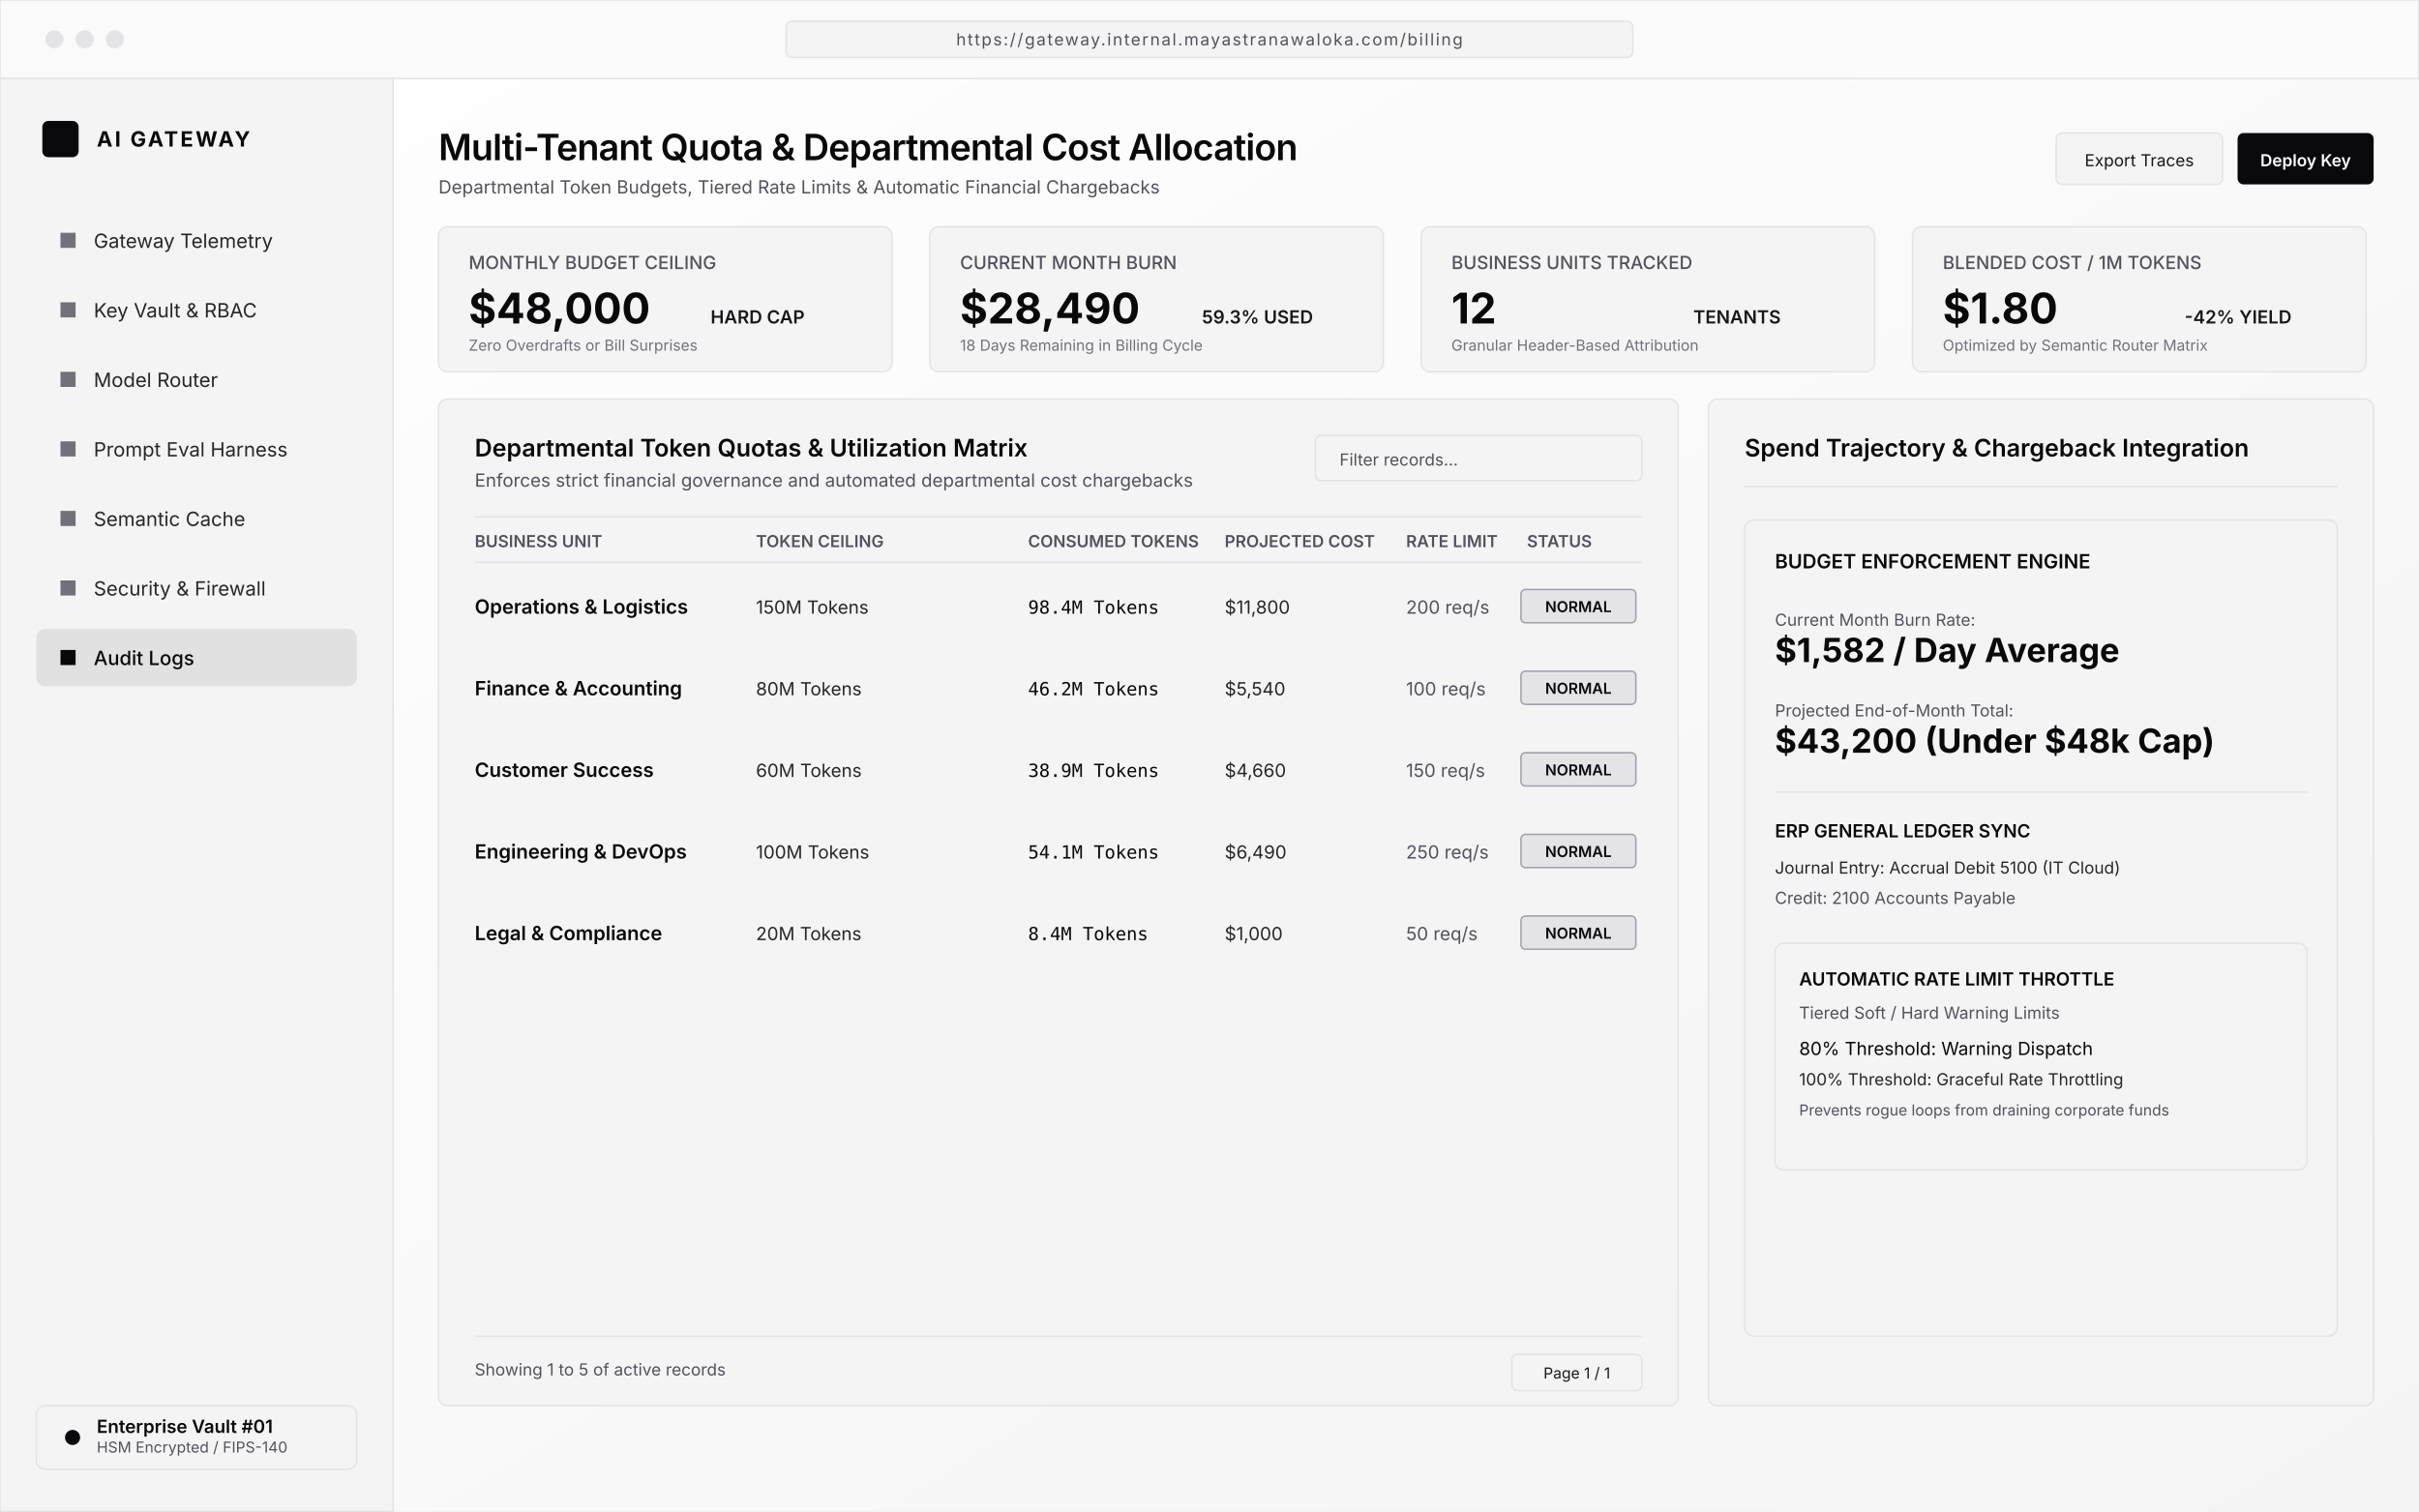
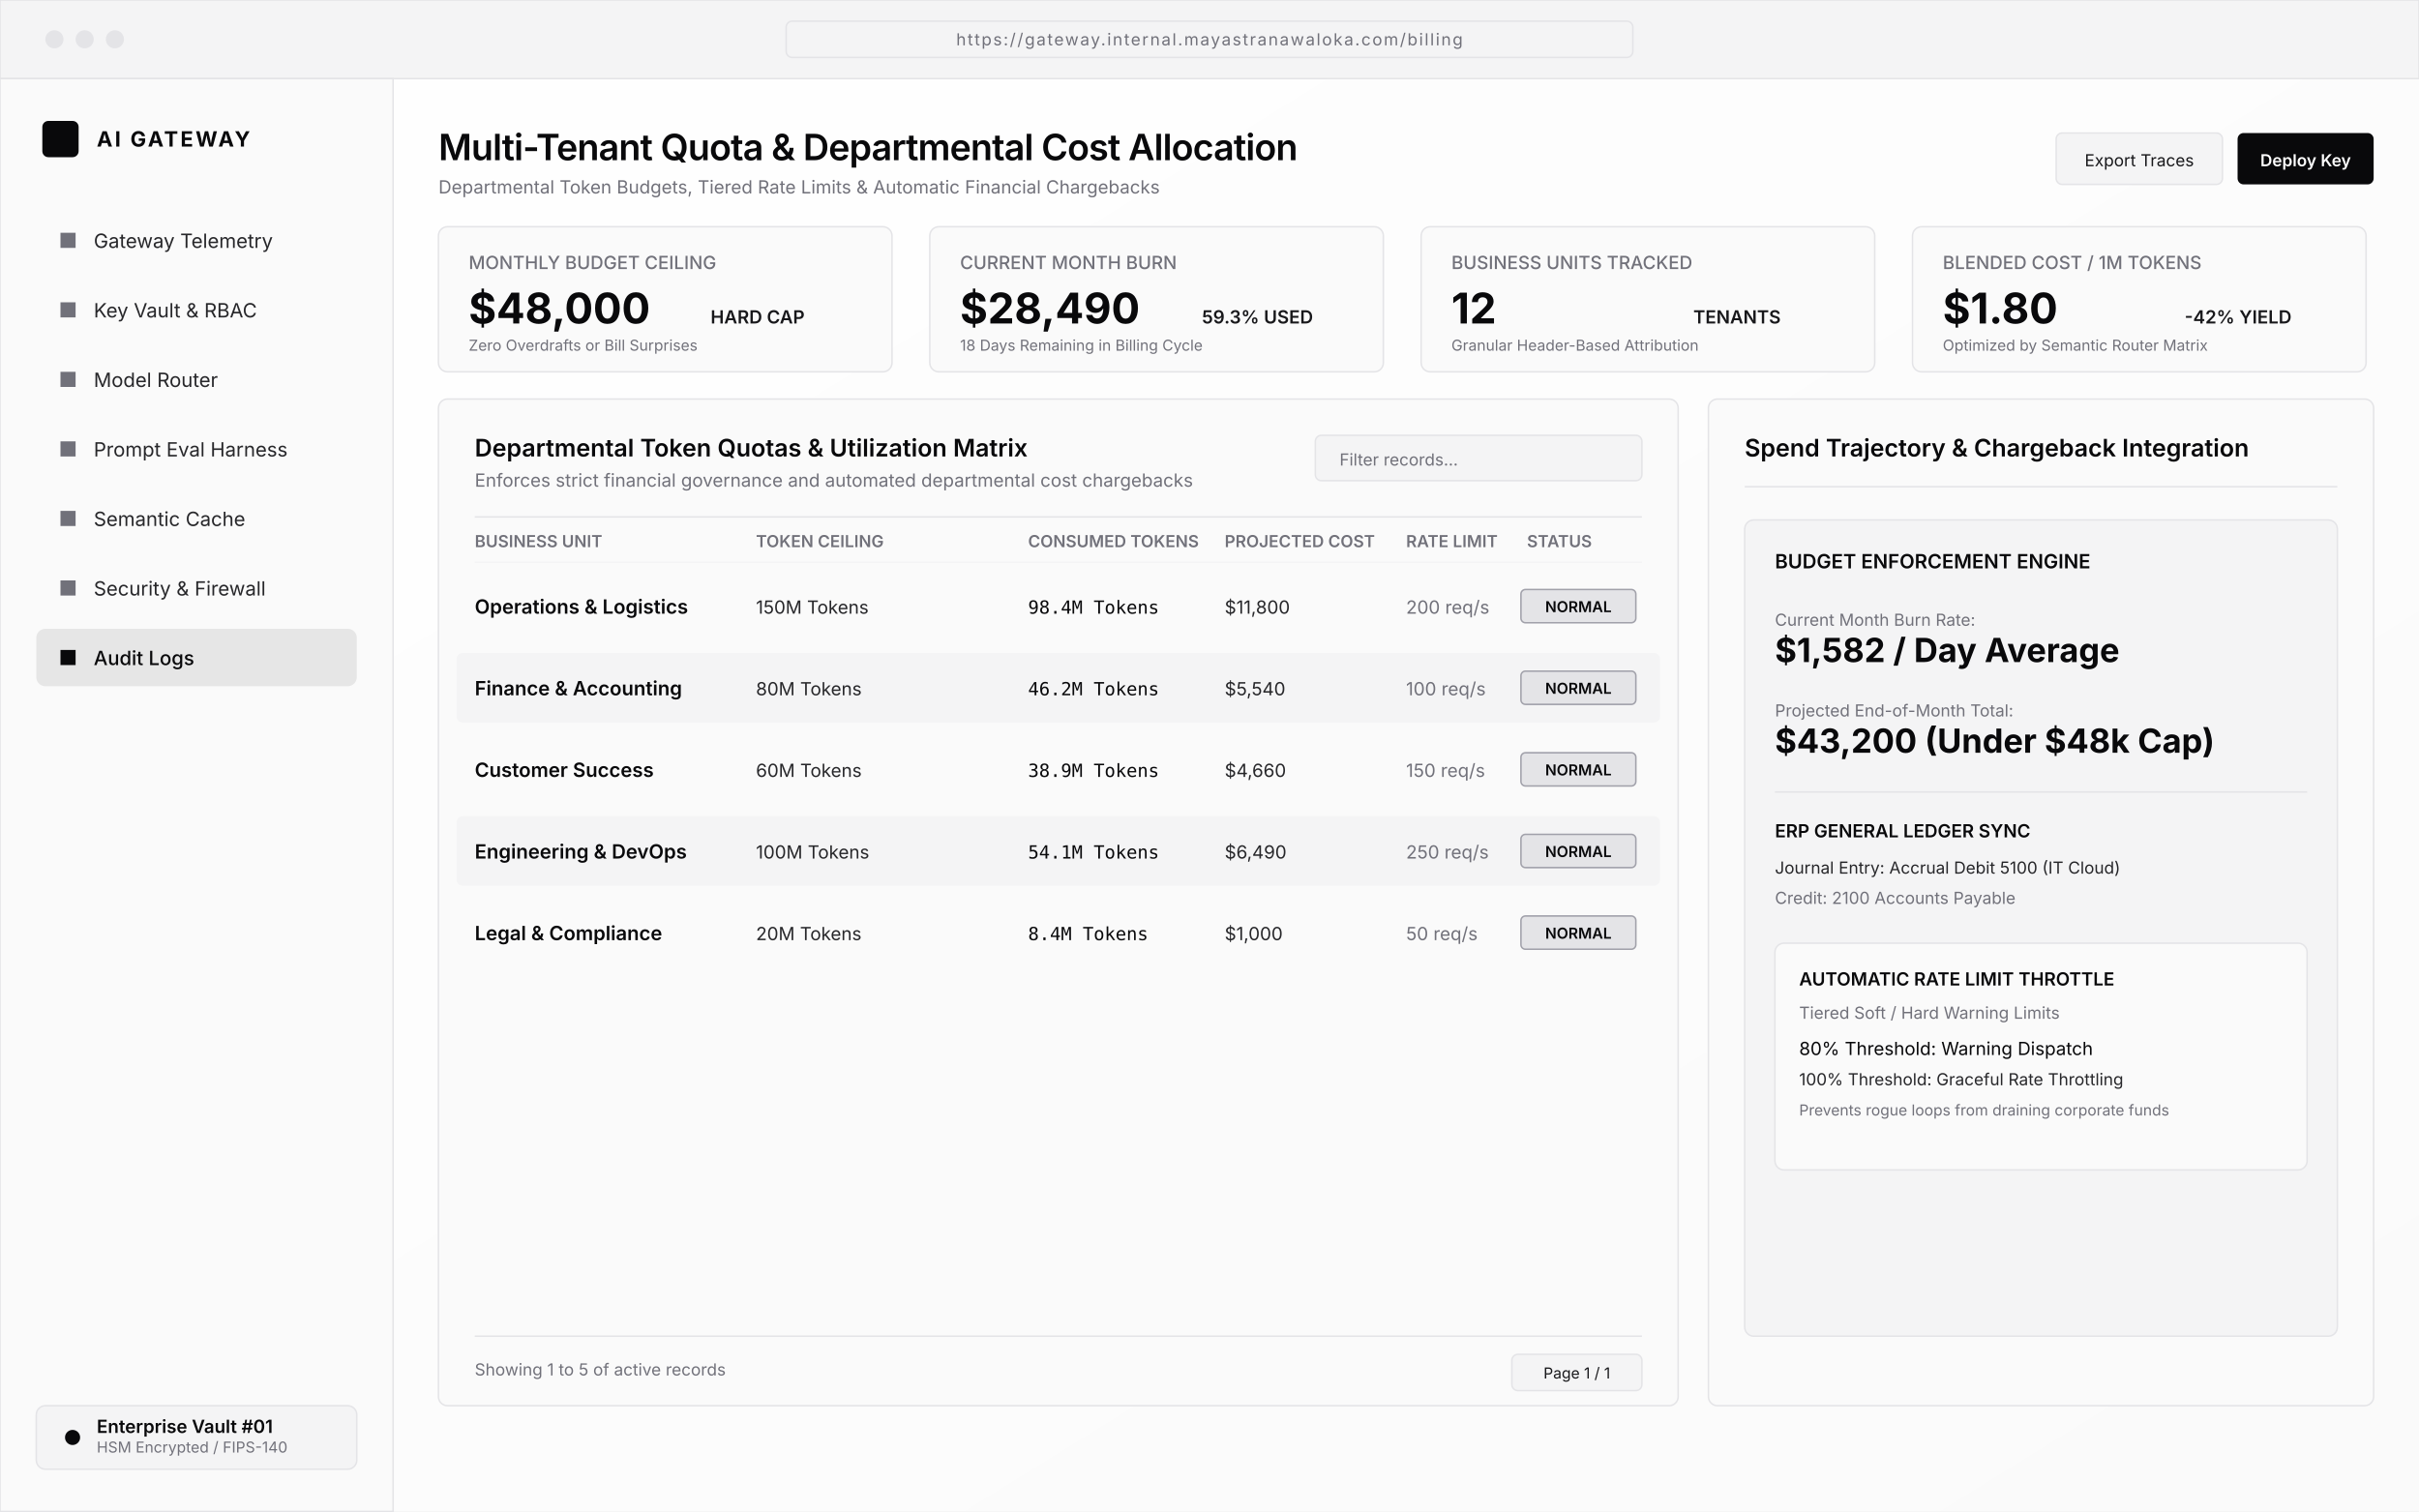
<svg xmlns="http://www.w3.org/2000/svg" viewBox="0 0 1600 1000" width="1600" height="1000">
  <defs>
    <linearGradient id="bgGlow" x1="0" y1="0" x2="1" y2="1">
      <stop offset="0%" stop-color="#ffffff" />
-       <stop offset="100%" stop-color="#f4f4f5" />
+       <stop offset="100%" stop-color="#fafafa" />
    </linearGradient>
    <linearGradient id="monoGrad" x1="0" y1="0" x2="0" y2="1">
      <stop offset="0%" stop-color="#000000" stop-opacity="0.18" />
      <stop offset="100%" stop-color="#000000" stop-opacity="0.0" />
    </linearGradient>
  </defs>
  <rect width="1600" height="1000" fill="url(#bgGlow)" />
-   <rect width="1600" height="52" fill="#fafafa" stroke="#e4e4e7" stroke-width="1" />
+   <rect width="1600" height="52" fill="#f4f4f5" stroke="#e4e4e7" stroke-width="1" />
  <circle cx="36" cy="26" r="6" fill="#e4e4e7" />
  <circle cx="56" cy="26" r="6" fill="#e4e4e7" />
  <circle cx="76" cy="26" r="6" fill="#e4e4e7" />
  <rect x="520" y="14" width="560" height="24" rx="4" fill="#f4f4f5" stroke="#e4e4e7" stroke-width="1" />
-   <text x="800" y="30" fill="#52525b" font-family="-apple-system, BlinkMacSystemFont, sans-serif" font-size="11" text-anchor="middle" letter-spacing="1">https://gateway.internal.mayastranawaloka.com/billing</text>
-   <rect x="0" y="52" width="260" height="948" fill="#f4f4f5" stroke="#e4e4e7" stroke-width="1" />
+   <text x="800" y="30" fill="#71717a" font-family="-apple-system, BlinkMacSystemFont, sans-serif" font-size="11" text-anchor="middle" letter-spacing="1">https://gateway.internal.mayastranawaloka.com/billing</text>
+   <rect x="0" y="52" width="260" height="948" fill="#fafafa" stroke="#e4e4e7" stroke-width="1" />
  <rect x="28" y="80" width="24" height="24" rx="4" fill="#09090b" />
  <text x="64" y="97" fill="#09090b" font-family="-apple-system, BlinkMacSystemFont, sans-serif" font-size="14" font-weight="700" letter-spacing="1.5">AI GATEWAY</text>
  <g transform="translate(24, 140)">
    <rect x="16" y="14" width="10" height="10" fill="#71717a" />
    <text x="38" y="24" fill="#27272a" font-family="-apple-system, BlinkMacSystemFont, sans-serif" font-size="13">Gateway Telemetry</text>
    <rect x="16" y="60" width="10" height="10" fill="#71717a" />
    <text x="38" y="70" fill="#27272a" font-family="-apple-system, BlinkMacSystemFont, sans-serif" font-size="13">Key Vault &amp; RBAC</text>
    <rect x="16" y="106" width="10" height="10" fill="#71717a" />
    <text x="38" y="116" fill="#27272a" font-family="-apple-system, BlinkMacSystemFont, sans-serif" font-size="13">Model Router</text>
    <rect x="16" y="152" width="10" height="10" fill="#71717a" />
    <text x="38" y="162" fill="#27272a" font-family="-apple-system, BlinkMacSystemFont, sans-serif" font-size="13">Prompt Eval Harness</text>
    <rect x="16" y="198" width="10" height="10" fill="#71717a" />
    <text x="38" y="208" fill="#27272a" font-family="-apple-system, BlinkMacSystemFont, sans-serif" font-size="13">Semantic Cache</text>
    <rect x="16" y="244" width="10" height="10" fill="#71717a" />
    <text x="38" y="254" fill="#27272a" font-family="-apple-system, BlinkMacSystemFont, sans-serif" font-size="13">Security &amp; Firewall</text>
    <rect x="0" y="276" width="212" height="38" rx="6" fill="#09090b" fill-opacity="0.08" />
    <rect x="16" y="290" width="10" height="10" fill="#09090b" />
    <text x="38" y="300" fill="#09090b" font-family="-apple-system, BlinkMacSystemFont, sans-serif" font-size="13" font-weight="500">Audit Logs</text>
  </g>
  <rect x="24" y="930" width="212" height="42" rx="6" fill="#f4f4f5" stroke="#e4e4e7" stroke-width="1" />
  <circle cx="48" cy="951" r="5" fill="#09090b" />
  <text x="64" y="948" fill="#09090b" font-family="-apple-system, BlinkMacSystemFont, sans-serif" font-size="12" font-weight="600">Enterprise Vault #01</text>
-   <text x="64" y="961" fill="#52525b" font-family="-apple-system, BlinkMacSystemFont, sans-serif" font-size="10">HSM Encrypted / FIPS-140</text>
+   <text x="64" y="961" fill="#71717a" font-family="-apple-system, BlinkMacSystemFont, sans-serif" font-size="10">HSM Encrypted / FIPS-140</text>
  <g transform="translate(290, 80)">
    <text x="0" y="26" fill="#09090b" font-family="-apple-system, BlinkMacSystemFont, sans-serif" font-size="24" font-weight="600" letter-spacing="-0.5">Multi-Tenant Quota &amp; Departmental Cost Allocation</text>
-     <text x="0" y="48" fill="#52525b" font-family="-apple-system, BlinkMacSystemFont, sans-serif" font-size="12">Departmental Token Budgets, Tiered Rate Limits &amp; Automatic Financial Chargebacks</text>
+     <text x="0" y="48" fill="#71717a" font-family="-apple-system, BlinkMacSystemFont, sans-serif" font-size="12">Departmental Token Budgets, Tiered Rate Limits &amp; Automatic Financial Chargebacks</text>
    <rect x="1070" y="8" width="110" height="34" rx="4" fill="#f4f4f5" stroke="#e4e4e7" stroke-width="1" />
    <text x="1125" y="30" fill="#18181b" font-family="-apple-system, BlinkMacSystemFont, sans-serif" font-size="11" text-anchor="middle">Export Traces</text>
    <rect x="1190" y="8" width="90" height="34" rx="4" fill="#09090b" />
    <text x="1235" y="30" fill="#ffffff" font-family="-apple-system, BlinkMacSystemFont, sans-serif" font-size="11" font-weight="600" text-anchor="middle">Deploy Key</text>
  </g>
  <g transform="translate(290, 150)">
    <g transform="translate(0, 0)">
-       <rect x="0" y="0" width="300" height="96" rx="6" fill="#f4f4f5" stroke="#e4e4e7" stroke-width="1" />
-       <text x="20" y="28" fill="#52525b" font-family="-apple-system, BlinkMacSystemFont, sans-serif" font-size="12" font-weight="500">MONTHLY BUDGET CEILING</text>
+       <rect x="0" y="0" width="300" height="96" rx="6" fill="#fafafa" stroke="#e4e4e7" stroke-width="1" />
+       <text x="20" y="28" fill="#71717a" font-family="-apple-system, BlinkMacSystemFont, sans-serif" font-size="12" font-weight="500">MONTHLY BUDGET CEILING</text>
      <text x="20" y="64" fill="#09090b" font-family="-apple-system, BlinkMacSystemFont, sans-serif" font-size="28" font-weight="700">$48,000</text>
      <text x="180" y="64" fill="#18181b" font-family="-apple-system, BlinkMacSystemFont, sans-serif" font-size="12" font-weight="600">HARD CAP</text>
      <text x="20" y="82" fill="#71717a" font-family="-apple-system, BlinkMacSystemFont, sans-serif" font-size="10">Zero Overdrafts or Bill Surprises</text>
-       <rect x="325" y="0" width="300" height="96" rx="6" fill="#f4f4f5" stroke="#e4e4e7" stroke-width="1" />
-       <text x="345" y="28" fill="#52525b" font-family="-apple-system, BlinkMacSystemFont, sans-serif" font-size="12" font-weight="500">CURRENT MONTH BURN</text>
+       <rect x="325" y="0" width="300" height="96" rx="6" fill="#fafafa" stroke="#e4e4e7" stroke-width="1" />
+       <text x="345" y="28" fill="#71717a" font-family="-apple-system, BlinkMacSystemFont, sans-serif" font-size="12" font-weight="500">CURRENT MONTH BURN</text>
      <text x="345" y="64" fill="#09090b" font-family="-apple-system, BlinkMacSystemFont, sans-serif" font-size="28" font-weight="700">$28,490</text>
      <text x="505" y="64" fill="#18181b" font-family="-apple-system, BlinkMacSystemFont, sans-serif" font-size="12" font-weight="600">59.3% USED</text>
      <text x="345" y="82" fill="#71717a" font-family="-apple-system, BlinkMacSystemFont, sans-serif" font-size="10">18 Days Remaining in Billing Cycle</text>
-       <rect x="650" y="0" width="300" height="96" rx="6" fill="#f4f4f5" stroke="#e4e4e7" stroke-width="1" />
-       <text x="670" y="28" fill="#52525b" font-family="-apple-system, BlinkMacSystemFont, sans-serif" font-size="12" font-weight="500">BUSINESS UNITS TRACKED</text>
+       <rect x="650" y="0" width="300" height="96" rx="6" fill="#fafafa" stroke="#e4e4e7" stroke-width="1" />
+       <text x="670" y="28" fill="#71717a" font-family="-apple-system, BlinkMacSystemFont, sans-serif" font-size="12" font-weight="500">BUSINESS UNITS TRACKED</text>
      <text x="670" y="64" fill="#09090b" font-family="-apple-system, BlinkMacSystemFont, sans-serif" font-size="28" font-weight="700">12</text>
      <text x="830" y="64" fill="#18181b" font-family="-apple-system, BlinkMacSystemFont, sans-serif" font-size="12" font-weight="600">TENANTS</text>
      <text x="670" y="82" fill="#71717a" font-family="-apple-system, BlinkMacSystemFont, sans-serif" font-size="10">Granular Header-Based Attribution</text>
-       <rect x="975" y="0" width="300" height="96" rx="6" fill="#f4f4f5" stroke="#e4e4e7" stroke-width="1" />
-       <text x="995" y="28" fill="#52525b" font-family="-apple-system, BlinkMacSystemFont, sans-serif" font-size="12" font-weight="500">BLENDED COST / 1M TOKENS</text>
+       <rect x="975" y="0" width="300" height="96" rx="6" fill="#fafafa" stroke="#e4e4e7" stroke-width="1" />
+       <text x="995" y="28" fill="#71717a" font-family="-apple-system, BlinkMacSystemFont, sans-serif" font-size="12" font-weight="500">BLENDED COST / 1M TOKENS</text>
      <text x="995" y="64" fill="#09090b" font-family="-apple-system, BlinkMacSystemFont, sans-serif" font-size="28" font-weight="700">$1.80</text>
      <text x="1155" y="64" fill="#18181b" font-family="-apple-system, BlinkMacSystemFont, sans-serif" font-size="12" font-weight="600">-42% YIELD</text>
      <text x="995" y="82" fill="#71717a" font-family="-apple-system, BlinkMacSystemFont, sans-serif" font-size="10">Optimized by Semantic Router Matrix</text>
    </g>
    <g transform="translate(0, 114)">
-       <rect width="820" height="666" rx="6" fill="#f4f4f5" stroke="#e4e4e7" stroke-width="1" />
+       <rect width="820" height="666" rx="6" fill="#fafafa" stroke="#e4e4e7" stroke-width="1" />
      <text x="24" y="38" fill="#09090b" font-family="-apple-system, BlinkMacSystemFont, sans-serif" font-size="16" font-weight="600">Departmental Token Quotas &amp; Utilization Matrix</text>
-       <text x="24" y="58" fill="#52525b" font-family="-apple-system, BlinkMacSystemFont, sans-serif" font-size="12">Enforces strict financial governance and automated departmental cost chargebacks</text>
+       <text x="24" y="58" fill="#71717a" font-family="-apple-system, BlinkMacSystemFont, sans-serif" font-size="12">Enforces strict financial governance and automated departmental cost chargebacks</text>
      <rect x="580" y="24" width="216" height="30" rx="4" fill="#f4f4f5" stroke="#e4e4e7" stroke-width="1" />
-       <text x="596" y="44" fill="#52525b" font-family="-apple-system, BlinkMacSystemFont, sans-serif" font-size="11">Filter records...</text>
+       <text x="596" y="44" fill="#71717a" font-family="-apple-system, BlinkMacSystemFont, sans-serif" font-size="11">Filter records...</text>
      <line x1="24" y1="78" x2="796" y2="78" stroke="#e4e4e7" stroke-width="1" />
-       <text x="24" y="98" fill="#52525b" font-family="-apple-system, BlinkMacSystemFont, sans-serif" font-size="11" font-weight="600">BUSINESS UNIT</text>
-       <text x="210" y="98" fill="#52525b" font-family="-apple-system, BlinkMacSystemFont, sans-serif" font-size="11" font-weight="600">TOKEN CEILING</text>
-       <text x="390" y="98" fill="#52525b" font-family="-apple-system, BlinkMacSystemFont, sans-serif" font-size="11" font-weight="600">CONSUMED TOKENS</text>
-       <text x="520" y="98" fill="#52525b" font-family="-apple-system, BlinkMacSystemFont, sans-serif" font-size="11" font-weight="600">PROJECTED COST</text>
-       <text x="640" y="98" fill="#52525b" font-family="-apple-system, BlinkMacSystemFont, sans-serif" font-size="11" font-weight="600">RATE LIMIT</text>
-       <text x="720" y="98" fill="#52525b" font-family="-apple-system, BlinkMacSystemFont, sans-serif" font-size="11" font-weight="600">STATUS</text>
-       <line x1="24" y1="108" x2="796" y2="108" stroke="#e4e4e7" stroke-width="1" />
-       <rect x="12" y="114" width="796" height="46" rx="4" fill="#f4f4f5" />
+       <text x="24" y="98" fill="#71717a" font-family="-apple-system, BlinkMacSystemFont, sans-serif" font-size="11" font-weight="600">BUSINESS UNIT</text>
+       <text x="210" y="98" fill="#71717a" font-family="-apple-system, BlinkMacSystemFont, sans-serif" font-size="11" font-weight="600">TOKEN CEILING</text>
+       <text x="390" y="98" fill="#71717a" font-family="-apple-system, BlinkMacSystemFont, sans-serif" font-size="11" font-weight="600">CONSUMED TOKENS</text>
+       <text x="520" y="98" fill="#71717a" font-family="-apple-system, BlinkMacSystemFont, sans-serif" font-size="11" font-weight="600">PROJECTED COST</text>
+       <text x="640" y="98" fill="#71717a" font-family="-apple-system, BlinkMacSystemFont, sans-serif" font-size="11" font-weight="600">RATE LIMIT</text>
+       <text x="720" y="98" fill="#71717a" font-family="-apple-system, BlinkMacSystemFont, sans-serif" font-size="11" font-weight="600">STATUS</text>
+       <line x1="24" y1="108" x2="796" y2="108" stroke="#f4f4f5" stroke-width="1" />
+       <rect x="12" y="114" width="796" height="46" rx="4" fill="#fafafa" />
      <text x="24" y="142" fill="#09090b" font-family="-apple-system, BlinkMacSystemFont, sans-serif" font-size="13" font-weight="600">Operations &amp; Logistics</text>
      <text x="210" y="142" fill="#27272a" font-family="-apple-system, BlinkMacSystemFont, sans-serif" font-size="12">150M Tokens</text>
      <text x="390" y="142" fill="#09090b" font-family="monospace" font-size="12">98.4M Tokens</text>
      <text x="520" y="142" fill="#27272a" font-family="-apple-system, BlinkMacSystemFont, sans-serif" font-size="12">$11,800</text>
-       <text x="640" y="142" fill="#52525b" font-family="-apple-system, BlinkMacSystemFont, sans-serif" font-size="12">200 req/s</text>
+       <text x="640" y="142" fill="#71717a" font-family="-apple-system, BlinkMacSystemFont, sans-serif" font-size="12">200 req/s</text>
      <rect x="716" y="126" width="76" height="22" rx="3" fill="#e4e4e7" stroke="#a1a1aa" stroke-width="1" />
      <text x="754" y="141" fill="#09090b" font-family="-apple-system, BlinkMacSystemFont, sans-serif" font-size="10" font-weight="600" text-anchor="middle">NORMAL</text>
      <rect x="12" y="168" width="796" height="46" rx="4" fill="#f4f4f5" />
      <text x="24" y="196" fill="#09090b" font-family="-apple-system, BlinkMacSystemFont, sans-serif" font-size="13" font-weight="600">Finance &amp; Accounting</text>
      <text x="210" y="196" fill="#27272a" font-family="-apple-system, BlinkMacSystemFont, sans-serif" font-size="12">80M Tokens</text>
      <text x="390" y="196" fill="#09090b" font-family="monospace" font-size="12">46.2M Tokens</text>
      <text x="520" y="196" fill="#27272a" font-family="-apple-system, BlinkMacSystemFont, sans-serif" font-size="12">$5,540</text>
-       <text x="640" y="196" fill="#52525b" font-family="-apple-system, BlinkMacSystemFont, sans-serif" font-size="12">100 req/s</text>
+       <text x="640" y="196" fill="#71717a" font-family="-apple-system, BlinkMacSystemFont, sans-serif" font-size="12">100 req/s</text>
      <rect x="716" y="180" width="76" height="22" rx="3" fill="#e4e4e7" stroke="#a1a1aa" stroke-width="1" />
      <text x="754" y="195" fill="#09090b" font-family="-apple-system, BlinkMacSystemFont, sans-serif" font-size="10" font-weight="600" text-anchor="middle">NORMAL</text>
-       <rect x="12" y="222" width="796" height="46" rx="4" fill="#f4f4f5" />
+       <rect x="12" y="222" width="796" height="46" rx="4" fill="#fafafa" />
      <text x="24" y="250" fill="#09090b" font-family="-apple-system, BlinkMacSystemFont, sans-serif" font-size="13" font-weight="600">Customer Success</text>
      <text x="210" y="250" fill="#27272a" font-family="-apple-system, BlinkMacSystemFont, sans-serif" font-size="12">60M Tokens</text>
      <text x="390" y="250" fill="#09090b" font-family="monospace" font-size="12">38.9M Tokens</text>
      <text x="520" y="250" fill="#27272a" font-family="-apple-system, BlinkMacSystemFont, sans-serif" font-size="12">$4,660</text>
-       <text x="640" y="250" fill="#52525b" font-family="-apple-system, BlinkMacSystemFont, sans-serif" font-size="12">150 req/s</text>
+       <text x="640" y="250" fill="#71717a" font-family="-apple-system, BlinkMacSystemFont, sans-serif" font-size="12">150 req/s</text>
      <rect x="716" y="234" width="76" height="22" rx="3" fill="#e4e4e7" stroke="#a1a1aa" stroke-width="1" />
      <text x="754" y="249" fill="#09090b" font-family="-apple-system, BlinkMacSystemFont, sans-serif" font-size="10" font-weight="600" text-anchor="middle">NORMAL</text>
      <rect x="12" y="276" width="796" height="46" rx="4" fill="#f4f4f5" />
      <text x="24" y="304" fill="#09090b" font-family="-apple-system, BlinkMacSystemFont, sans-serif" font-size="13" font-weight="600">Engineering &amp; DevOps</text>
      <text x="210" y="304" fill="#27272a" font-family="-apple-system, BlinkMacSystemFont, sans-serif" font-size="12">100M Tokens</text>
      <text x="390" y="304" fill="#09090b" font-family="monospace" font-size="12">54.1M Tokens</text>
      <text x="520" y="304" fill="#27272a" font-family="-apple-system, BlinkMacSystemFont, sans-serif" font-size="12">$6,490</text>
-       <text x="640" y="304" fill="#52525b" font-family="-apple-system, BlinkMacSystemFont, sans-serif" font-size="12">250 req/s</text>
+       <text x="640" y="304" fill="#71717a" font-family="-apple-system, BlinkMacSystemFont, sans-serif" font-size="12">250 req/s</text>
      <rect x="716" y="288" width="76" height="22" rx="3" fill="#e4e4e7" stroke="#a1a1aa" stroke-width="1" />
      <text x="754" y="303" fill="#09090b" font-family="-apple-system, BlinkMacSystemFont, sans-serif" font-size="10" font-weight="600" text-anchor="middle">NORMAL</text>
-       <rect x="12" y="330" width="796" height="46" rx="4" fill="#f4f4f5" />
+       <rect x="12" y="330" width="796" height="46" rx="4" fill="#fafafa" />
      <text x="24" y="358" fill="#09090b" font-family="-apple-system, BlinkMacSystemFont, sans-serif" font-size="13" font-weight="600">Legal &amp; Compliance</text>
      <text x="210" y="358" fill="#27272a" font-family="-apple-system, BlinkMacSystemFont, sans-serif" font-size="12">20M Tokens</text>
      <text x="390" y="358" fill="#09090b" font-family="monospace" font-size="12">8.4M Tokens</text>
      <text x="520" y="358" fill="#27272a" font-family="-apple-system, BlinkMacSystemFont, sans-serif" font-size="12">$1,000</text>
-       <text x="640" y="358" fill="#52525b" font-family="-apple-system, BlinkMacSystemFont, sans-serif" font-size="12">50 req/s</text>
+       <text x="640" y="358" fill="#71717a" font-family="-apple-system, BlinkMacSystemFont, sans-serif" font-size="12">50 req/s</text>
      <rect x="716" y="342" width="76" height="22" rx="3" fill="#e4e4e7" stroke="#a1a1aa" stroke-width="1" />
      <text x="754" y="357" fill="#09090b" font-family="-apple-system, BlinkMacSystemFont, sans-serif" font-size="10" font-weight="600" text-anchor="middle">NORMAL</text>
      <line x1="24" y1="620" x2="796" y2="620" stroke="#e4e4e7" stroke-width="1" />
-       <text x="24" y="646" fill="#52525b" font-family="-apple-system, BlinkMacSystemFont, sans-serif" font-size="11">Showing 1 to 5 of active records</text>
+       <text x="24" y="646" fill="#71717a" font-family="-apple-system, BlinkMacSystemFont, sans-serif" font-size="11">Showing 1 to 5 of active records</text>
      <rect x="710" y="632" width="86" height="24" rx="4" fill="#f4f4f5" stroke="#e4e4e7" stroke-width="1" />
      <text x="753" y="648" fill="#18181b" font-family="-apple-system, BlinkMacSystemFont, sans-serif" font-size="10" text-anchor="middle">Page 1 / 1</text>
      <g transform="translate(840, 0)">
-         <rect width="440" height="666" rx="6" fill="#f4f4f5" stroke="#e4e4e7" stroke-width="1" />
+         <rect width="440" height="666" rx="6" fill="#fafafa" stroke="#e4e4e7" stroke-width="1" />
        <text x="24" y="38" fill="#09090b" font-family="-apple-system, BlinkMacSystemFont, sans-serif" font-size="16" font-weight="600">Spend Trajectory &amp; Chargeback Integration</text>
        <line x1="24" y1="58" x2="416" y2="58" stroke="#e4e4e7" stroke-width="1" />
        <g transform="translate(24, 80)">
          <rect width="392" height="540" rx="6" fill="#f4f4f5" stroke="#e4e4e7" stroke-width="1" />
          <text x="20" y="32" fill="#09090b" font-family="-apple-system, BlinkMacSystemFont, sans-serif" font-size="13" font-weight="600">BUDGET ENFORCEMENT ENGINE</text>
-           <text x="20" y="70" fill="#52525b" font-family="-apple-system, BlinkMacSystemFont, sans-serif" font-size="11">Current Month Burn Rate:</text>
+           <text x="20" y="70" fill="#71717a" font-family="-apple-system, BlinkMacSystemFont, sans-serif" font-size="11">Current Month Burn Rate:</text>
          <text x="20" y="94" fill="#09090b" font-family="-apple-system, BlinkMacSystemFont, sans-serif" font-size="22" font-weight="700">$1,582 / Day Average</text>
-           <text x="20" y="130" fill="#52525b" font-family="-apple-system, BlinkMacSystemFont, sans-serif" font-size="11">Projected End-of-Month Total:</text>
+           <text x="20" y="130" fill="#71717a" font-family="-apple-system, BlinkMacSystemFont, sans-serif" font-size="11">Projected End-of-Month Total:</text>
          <text x="20" y="154" fill="#09090b" font-family="-apple-system, BlinkMacSystemFont, sans-serif" font-size="22" font-weight="700">$43,200 (Under $48k Cap)</text>
          <line x1="20" y1="180" x2="372" y2="180" stroke="#e4e4e7" stroke-width="1" />
          <text x="20" y="210" fill="#09090b" font-family="-apple-system, BlinkMacSystemFont, sans-serif" font-size="12" font-weight="600">ERP GENERAL LEDGER SYNC</text>
          <text x="20" y="234" fill="#27272a" font-family="-apple-system, BlinkMacSystemFont, sans-serif" font-size="11">Journal Entry: Accrual Debit 5100 (IT Cloud)</text>
-           <text x="20" y="254" fill="#52525b" font-family="-apple-system, BlinkMacSystemFont, sans-serif" font-size="11">Credit: 2100 Accounts Payable</text>
+           <text x="20" y="254" fill="#71717a" font-family="-apple-system, BlinkMacSystemFont, sans-serif" font-size="11">Credit: 2100 Accounts Payable</text>
          <g transform="translate(20, 280)">
-             <rect width="352" height="150" rx="6" fill="#f4f4f5" stroke="#e4e4e7" stroke-width="1" />
+             <rect width="352" height="150" rx="6" fill="#fafafa" stroke="#e4e4e7" stroke-width="1" />
            <text x="16" y="28" fill="#09090b" font-family="-apple-system, BlinkMacSystemFont, sans-serif" font-size="12" font-weight="600">AUTOMATIC RATE LIMIT THROTTLE</text>
-             <text x="16" y="50" fill="#52525b" font-family="-apple-system, BlinkMacSystemFont, sans-serif" font-size="11">Tiered Soft / Hard Warning Limits</text>
+             <text x="16" y="50" fill="#71717a" font-family="-apple-system, BlinkMacSystemFont, sans-serif" font-size="11">Tiered Soft / Hard Warning Limits</text>
            <text x="16" y="74" fill="#09090b" font-family="-apple-system, BlinkMacSystemFont, sans-serif" font-size="12">80% Threshold: Warning Dispatch</text>
            <text x="16" y="94" fill="#27272a" font-family="-apple-system, BlinkMacSystemFont, sans-serif" font-size="11">100% Threshold: Graceful Rate Throttling</text>
-             <text x="16" y="114" fill="#52525b" font-family="-apple-system, BlinkMacSystemFont, sans-serif" font-size="10">Prevents rogue loops from draining corporate funds</text>
+             <text x="16" y="114" fill="#71717a" font-family="-apple-system, BlinkMacSystemFont, sans-serif" font-size="10">Prevents rogue loops from draining corporate funds</text>
          </g>
        </g>
      </g>
    </g>
  </g>
</svg>
